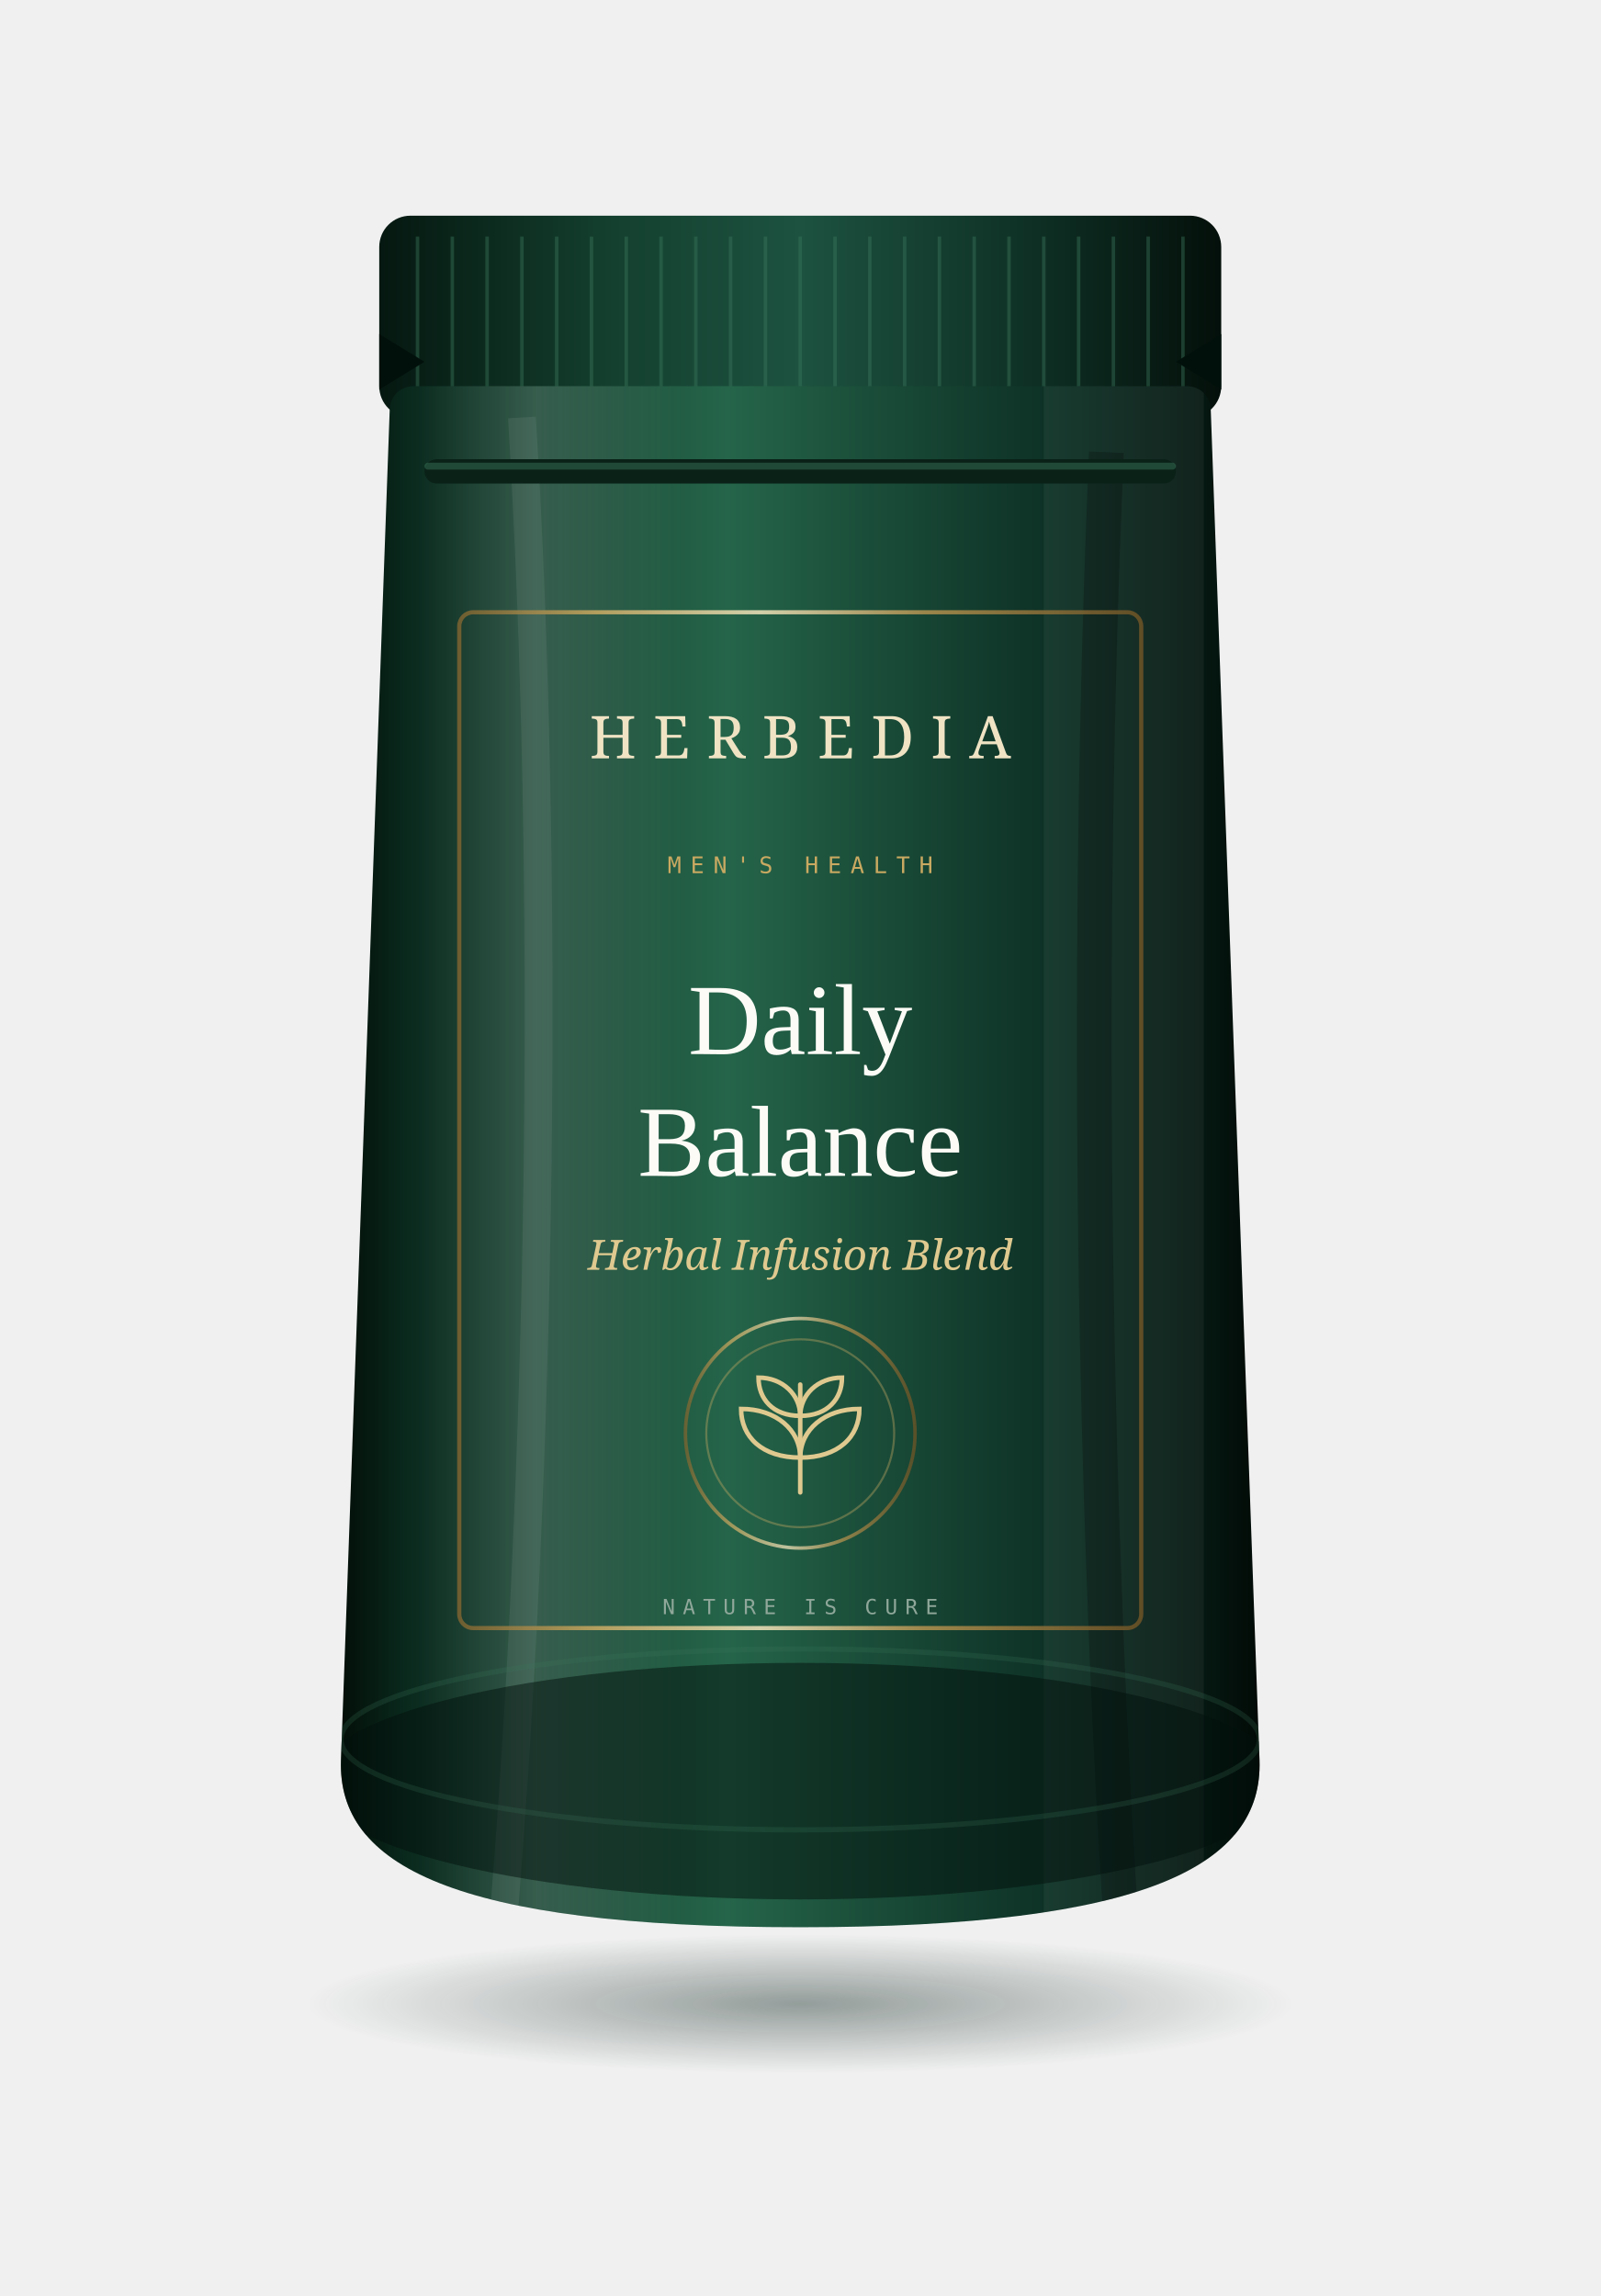
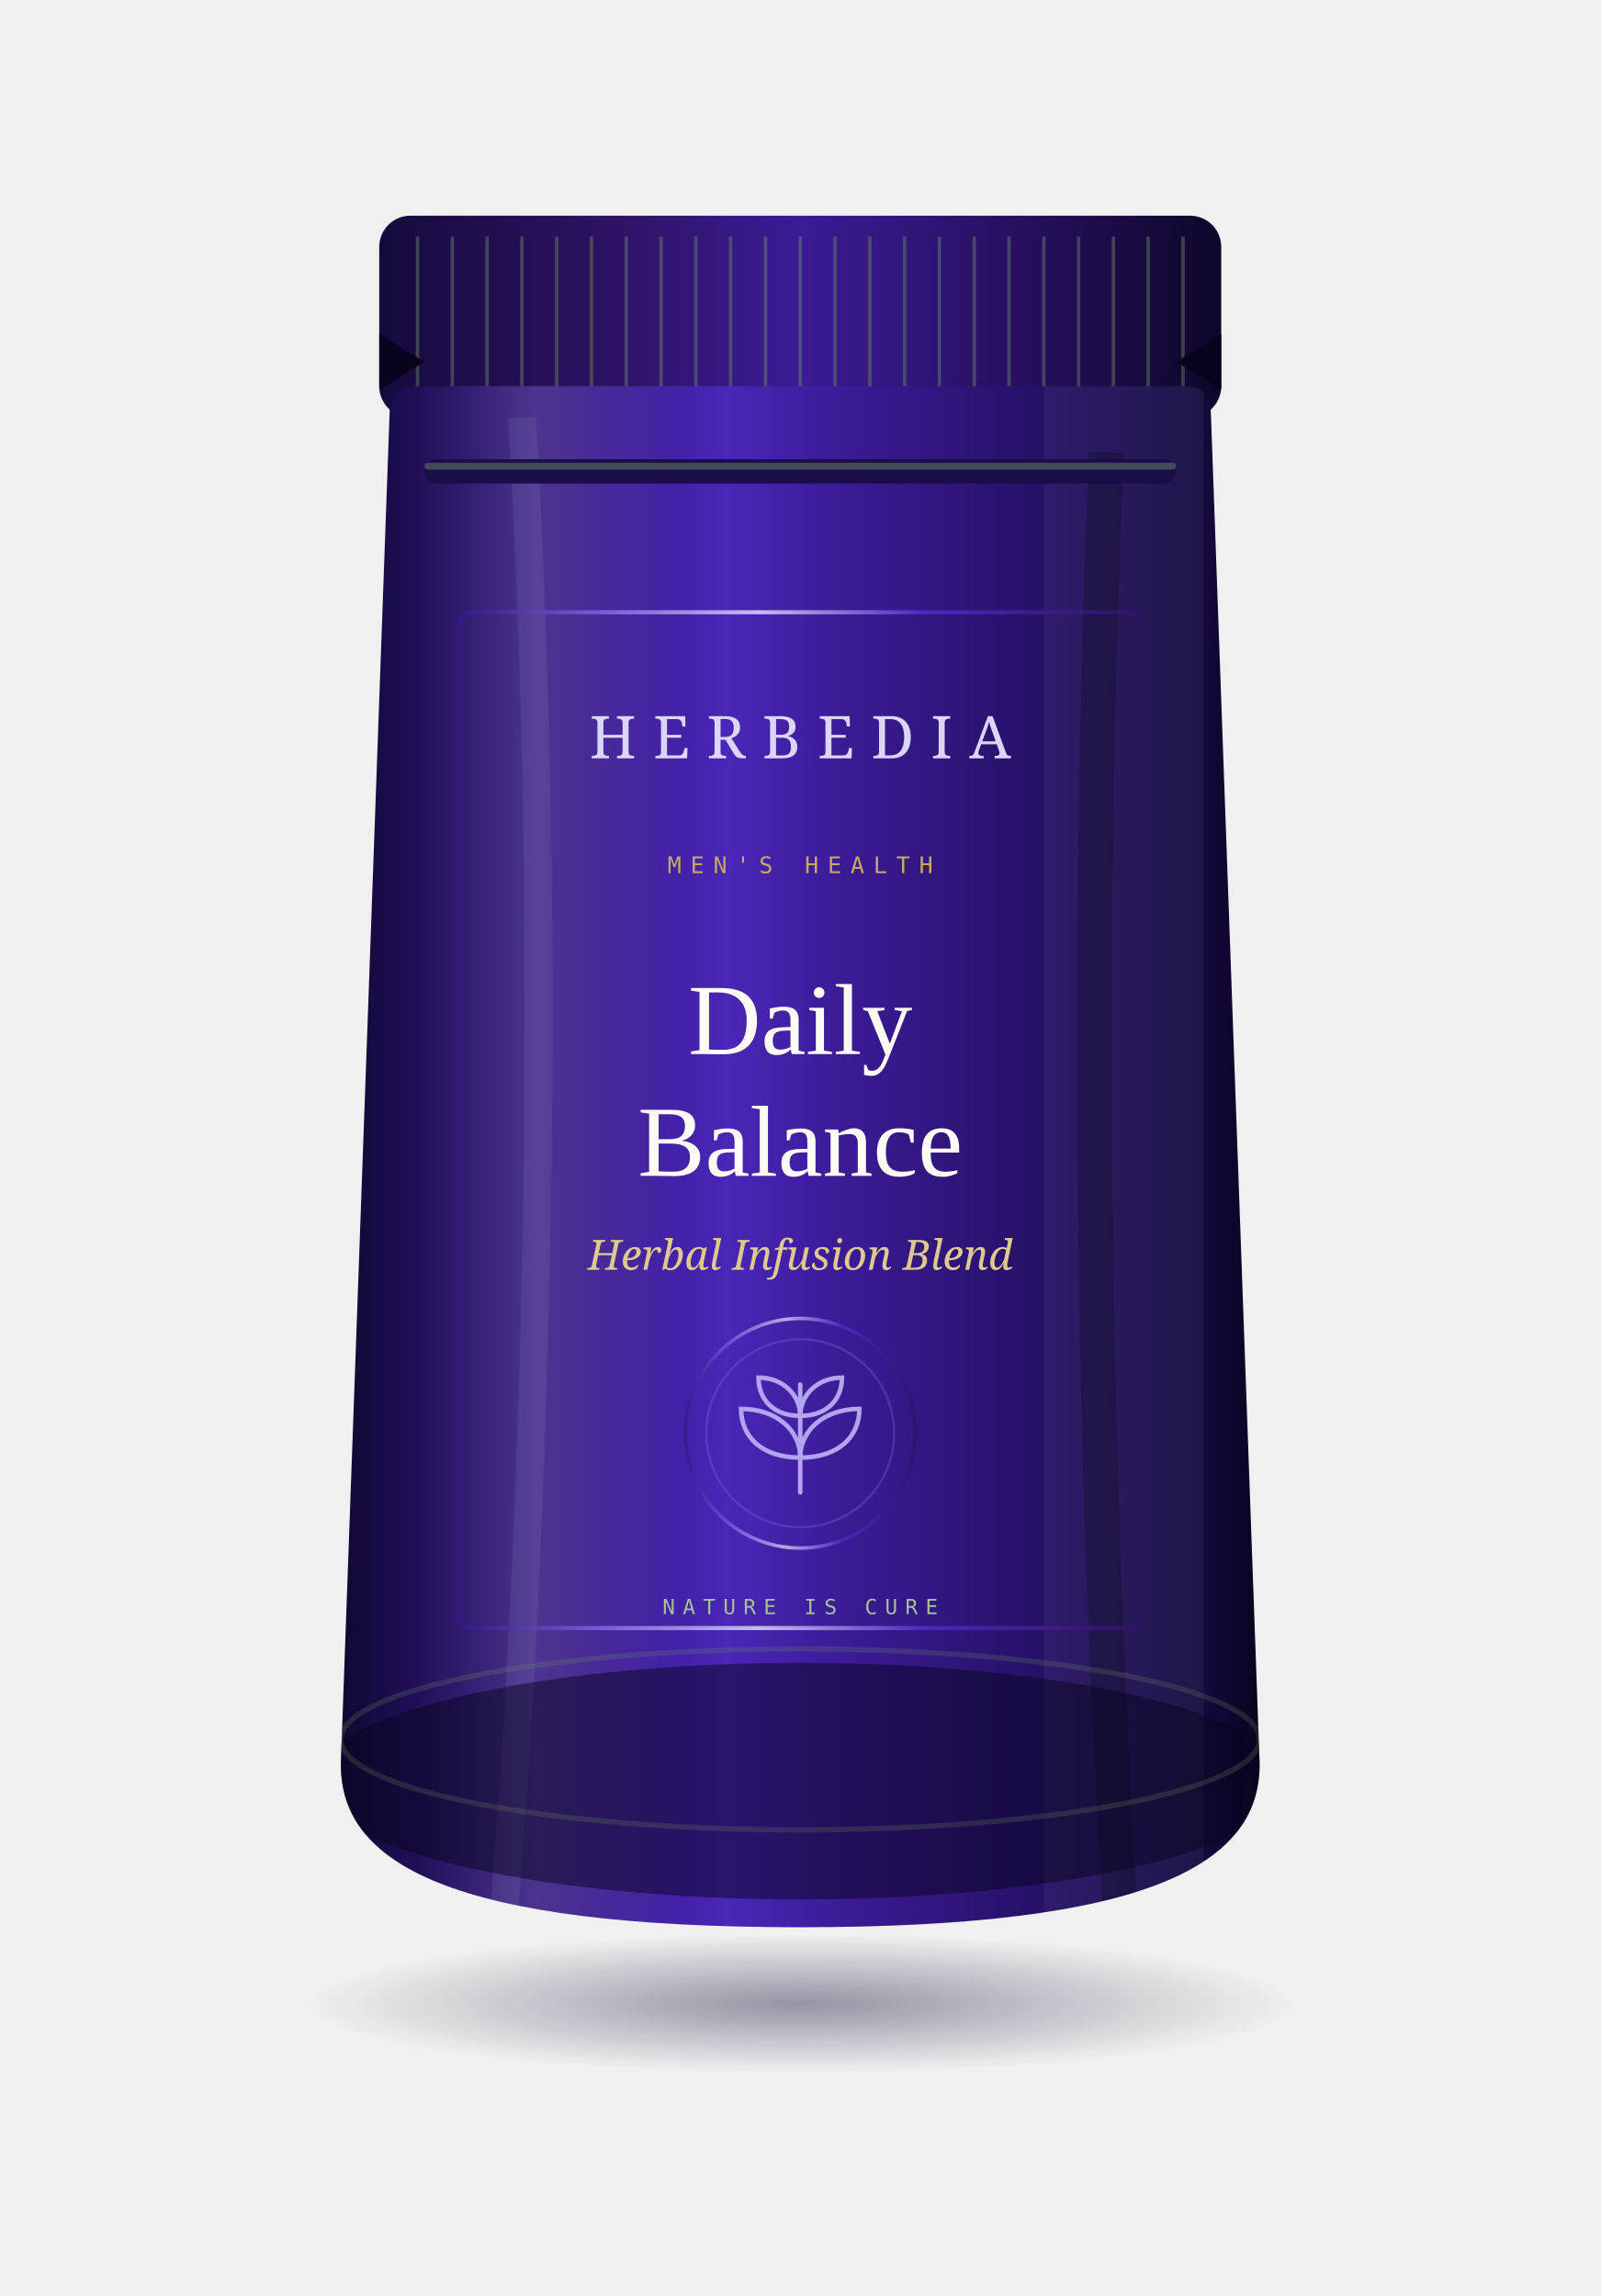
<svg xmlns="http://www.w3.org/2000/svg" viewBox="0 0 460 660" role="img" aria-label="Herbedia Daily Balance herbal blend in a matte deep-green stand-up pouch">
  <defs>
    <linearGradient id="pg" x1="0" y1="0" x2="1" y2="0">
-       <stop offset="0" stop-color="#031009" />
-       <stop offset=".07" stop-color="#0A2A1E" />
-       <stop offset=".26" stop-color="#1A4B37" />
-       <stop offset=".42" stop-color="#25654A" />
-       <stop offset=".55" stop-color="#1C513C" />
-       <stop offset=".78" stop-color="#0D3025" />
-       <stop offset=".93" stop-color="#061A13" />
-       <stop offset="1" stop-color="#020B07" />
+       <stop offset="0" stop-color="#120833" />
+       <stop offset=".07" stop-color="#1F0E55" />
+       <stop offset=".26" stop-color="#34168A" />
+       <stop offset=".42" stop-color="#4927B7" />
+       <stop offset=".55" stop-color="#3A1B95" />
+       <stop offset=".78" stop-color="#241062" />
+       <stop offset=".93" stop-color="#170B42" />
+       <stop offset="1" stop-color="#0A0320" />
    </linearGradient>
    <linearGradient id="seal" x1="0" y1="0" x2="1" y2="0">
-       <stop offset="0" stop-color="#051710" />
-       <stop offset=".28" stop-color="#14402F" />
-       <stop offset=".5" stop-color="#1D5240" />
-       <stop offset=".76" stop-color="#0F3226" />
-       <stop offset="1" stop-color="#040F0A" />
+       <stop offset="0" stop-color="#150A3C" />
+       <stop offset=".28" stop-color="#2E1364" />
+       <stop offset=".5" stop-color="#3A1B95" />
+       <stop offset=".76" stop-color="#26105F" />
+       <stop offset="1" stop-color="#0E0628" />
    </linearGradient>
    <linearGradient id="foil" x1="0" y1="0" x2="1" y2="0">
-       <stop offset="0" stop-color="#7C6330" />
-       <stop offset=".2" stop-color="#C9A961" />
-       <stop offset=".44" stop-color="#F2E4BC" />
-       <stop offset=".68" stop-color="#B4924F" />
-       <stop offset="1" stop-color="#6E5426" />
+       <stop offset="0" stop-color="#34168A" />
+       <stop offset=".2" stop-color="#7B5FE0" />
+       <stop offset=".44" stop-color="#DDD5F8" />
+       <stop offset=".68" stop-color="#512BC7" />
+       <stop offset="1" stop-color="#2E1364" />
    </linearGradient>
    <linearGradient id="sheen" x1="0" y1="0" x2="1" y2="0">
      <stop offset="0" stop-color="#fff" stop-opacity="0" />
      <stop offset=".45" stop-color="#fff" stop-opacity=".14" />
      <stop offset="1" stop-color="#fff" stop-opacity="0" />
    </linearGradient>
    <radialGradient id="shdw2" cx=".5" cy=".5" r=".5">
-       <stop offset="0" stop-color="#08201A" stop-opacity=".4" />
-       <stop offset="1" stop-color="#08201A" stop-opacity="0" />
+       <stop offset="0" stop-color="#120833" stop-opacity=".4" />
+       <stop offset="1" stop-color="#120833" stop-opacity="0" />
    </radialGradient>
    <clipPath id="pouchClip">
      <path d="M112 118c0-4 3-7 7-7h222c4 0 7 3 7 7l14 388c1 30-32 48-132 48S97 536 98 506l14-388z" />
    </clipPath>
  </defs>
  <ellipse cx="230" cy="576" rx="142" ry="20" fill="url(#shdw2)" />
  <path d="M118 62h224c5 0 9 4 9 9v40c0 5-4 9-9 9H118c-5 0-9-4-9-9V71c0-5 4-9 9-9z" fill="url(#seal)" />
-   <g stroke="#3B7A5E" stroke-width="1" opacity=".4">
+   <g stroke="#749567" stroke-width="1" opacity=".4">
    <path d="M120 68v46M130 68v46M140 68v46M150 68v46M160 68v46M170 68v46M180 68v46M190 68v46M200 68v46M210 68v46M220 68v46M230 68v46M240 68v46M250 68v46M260 68v46M270 68v46M280 68v46M290 68v46M300 68v46M310 68v46M320 68v46M330 68v46M340 68v46" />
  </g>
-   <path d="M109 96l13 8-13 8z" fill="#02100B" />
-   <path d="M351 96l-13 8 13 8z" fill="#02100B" />
+   <path d="M109 96l13 8-13 8z" fill="#0A0320" />
+   <path d="M351 96l-13 8 13 8z" fill="#0A0320" />
  <path d="M112 118c0-4 3-7 7-7h222c4 0 7 3 7 7l14 388c1 30-32 48-132 48S97 536 98 506l14-388z" fill="url(#pg)" />
  <g clip-path="url(#pouchClip)">
    <rect x="120" y="100" width="76" height="470" fill="url(#sheen)" />
    <rect x="300" y="100" width="46" height="470" fill="#fff" opacity=".05" />
    <path d="M150 120c8 130 6 300-6 440" stroke="#fff" stroke-opacity=".07" stroke-width="8" fill="none" />
    <path d="M318 130c-6 140-4 290 4 420" stroke="#000" stroke-opacity=".22" stroke-width="10" fill="none" />
-     <ellipse cx="230" cy="512" rx="140" ry="34" fill="#02100B" opacity=".5" />
-     <ellipse cx="230" cy="500" rx="132" ry="26" fill="none" stroke="#3B7A5E" stroke-opacity=".22" stroke-width="1.5" />
+     <ellipse cx="230" cy="512" rx="140" ry="34" fill="#0A0320" opacity=".5" />
+     <ellipse cx="230" cy="500" rx="132" ry="26" fill="none" stroke="#749567" stroke-opacity=".22" stroke-width="1.5" />
  </g>
-   <rect x="122" y="132" width="216" height="7" rx="3.5" fill="#0A2118" />
-   <rect x="122" y="133" width="216" height="2" rx="1" fill="#3B7A5E" opacity=".45" />
+   <rect x="122" y="132" width="216" height="7" rx="3.5" fill="#1B0C4A" />
+   <rect x="122" y="133" width="216" height="2" rx="1" fill="#749567" opacity=".45" />
  <rect x="132" y="176" width="196" height="292" rx="4" fill="none" stroke="url(#foil)" stroke-width="1.2" opacity=".85" />
  <g text-anchor="middle">
-     <text x="230" y="218" font-family="Newsreader,Georgia,serif" font-size="17" letter-spacing="4.8" fill="#EFE3C4">HERBEDIA</text>
+     <text x="230" y="218" font-family="Newsreader,Georgia,serif" font-size="17" letter-spacing="4.8" fill="#DDD5F8">HERBEDIA</text>
    <path d="M180 232h100" stroke="url(#foil)" stroke-width="1" />
    <text x="230" y="251" font-family="'JetBrains Mono',monospace" font-size="6.6" letter-spacing="2.6" fill="#C9A961">MEN'S HEALTH</text>
    <text x="230" y="303" font-size="29" fill="#FDFBF6">Daily</text>
    <text x="230" y="338" font-size="29" fill="#FDFBF6">Balance</text>
    <text x="230" y="365" font-family="Newsreader,Georgia,serif" font-size="12" font-style="italic" fill="#DFC98F">Herbal Infusion Blend</text>
  </g>
  <g transform="translate(230 412)">
    <circle r="33" fill="none" stroke="url(#foil)" stroke-width="1" opacity=".75" />
-     <circle r="27" fill="none" stroke="#C9A961" stroke-width=".6" opacity=".38" />
-     <g stroke="#DFC98F" stroke-width="1.3" fill="none" stroke-linecap="round">
+     <circle r="27" fill="none" stroke="#7B5FE0" stroke-width=".6" opacity=".38" />
+     <g stroke="#B3A4EE" stroke-width="1.3" fill="none" stroke-linecap="round">
      <path d="M0 17V-14" />
      <path d="M0 7c-11 0-17-6-17-14 10 0 17 6 17 14zM0 7c11 0 17-6 17-14-10 0-17 6-17 14z" />
      <path d="M0-5c-8 0-12-5-12-11 7 0 12 5 12 11zM0-5c8 0 12-5 12-11-7 0-12 5-12 11z" />
    </g>
  </g>
  <g text-anchor="middle">
    <path d="M180 450h100" stroke="url(#foil)" stroke-width=".8" opacity=".55" />
-     <text x="230" y="464" font-family="'JetBrains Mono',monospace" font-size="6" letter-spacing="2.2" fill="#8FA79A">NATURE IS CURE</text>
+     <text x="230" y="464" font-family="'JetBrains Mono',monospace" font-size="6" letter-spacing="2.2" fill="#A6C199">NATURE IS CURE</text>
  </g>
</svg>
